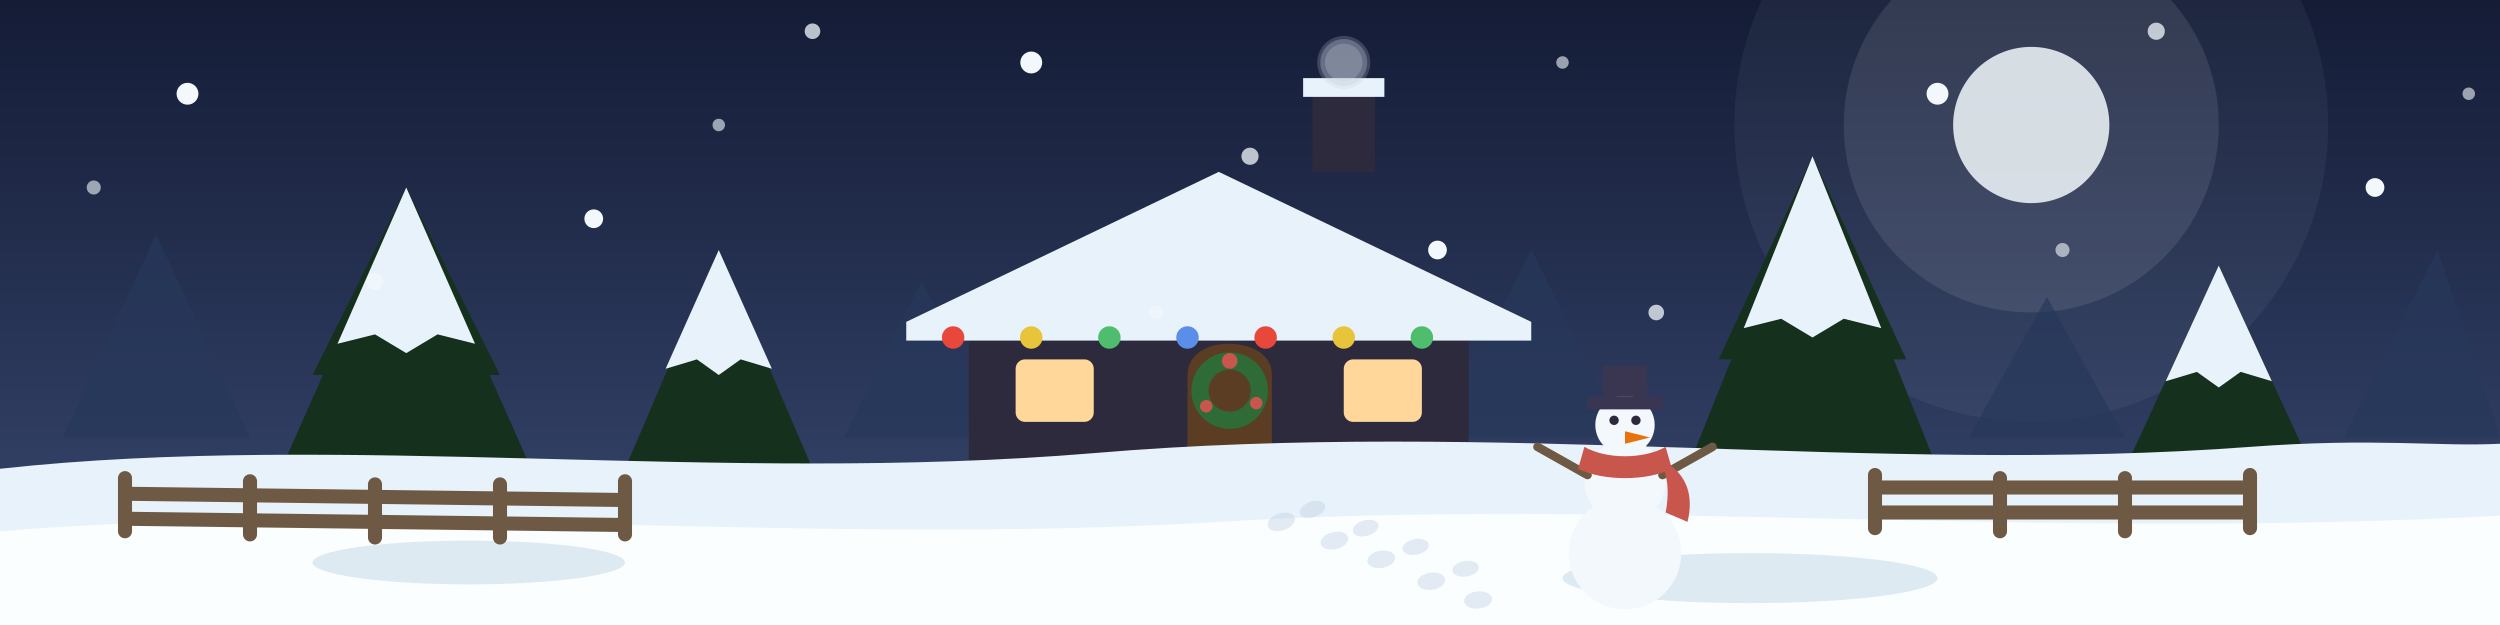
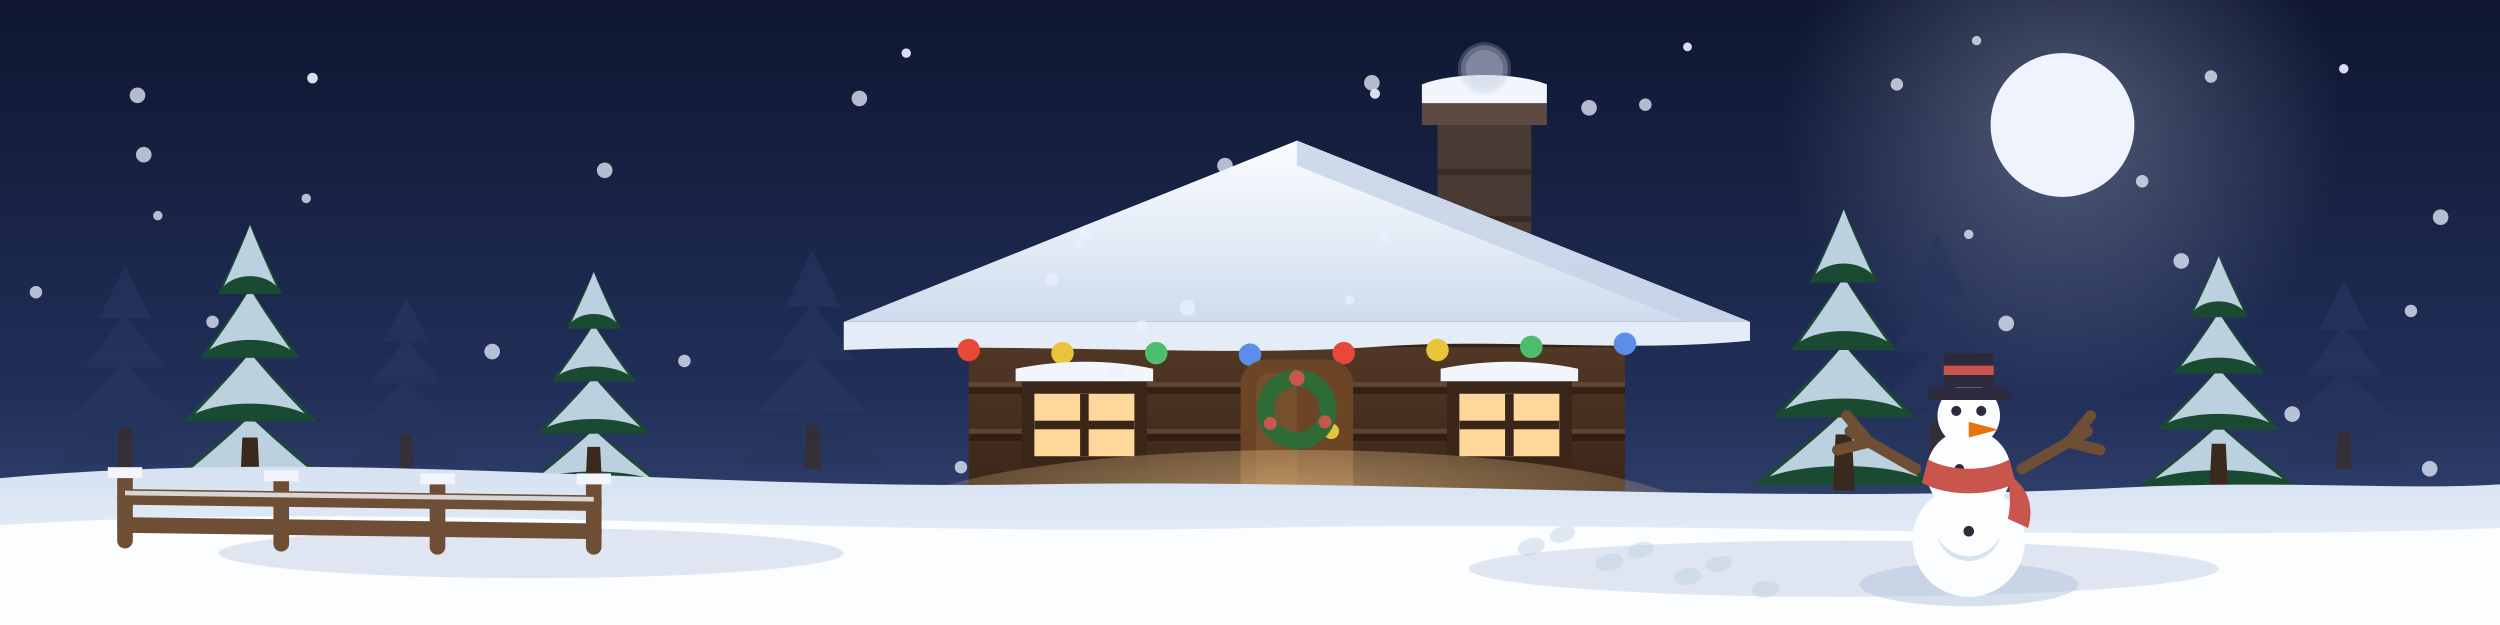
<svg xmlns="http://www.w3.org/2000/svg" viewBox="0 0 160 40" width="1600" height="400" role="presentation" preserveAspectRatio="xMidYMid slice">
  <style>
-     .fall { animation: down 12s linear infinite }
-     .f2 { animation-duration: 16s; animation-delay: -6s }
-     .f3 { animation-duration: 9s; animation-delay: -3s }
-     @keyframes down { from { transform: translateY(-14px) } to { transform: translateY(46px) } }
-     .lit { animation: warm 6s ease-in-out infinite }
-     .l2 { animation-delay: -2s }
-     @keyframes warm { 0%,100% { opacity: 1 } 50% { opacity: .75 } }
+     .fall { animation: down 14s linear infinite }
+     .f1 { animation-duration: 18s } .f2 { animation-duration: 10s }
+     @keyframes down { from { transform: translateY(-10px) }
+                       to { transform: translateY(46px) } }
+     .lit { animation: warm 6s ease-in-out infinite alternate }
+     .l2 { animation-delay: -2.4s }
+     @keyframes warm { from { opacity: .78 } to { opacity: 1 } }
    .smoke { animation: curl 9s ease-out infinite }
    .s2 { animation-delay: -3s } .s3 { animation-delay: -6s }
    @keyframes curl { 0% { transform: translate(0,0) scale(.5); opacity: 0 }
-                       20% { opacity: .35 }
-                       100% { transform: translate(7px,-11px) scale(1.7); opacity: 0 } }
-     .twinkle { animation: shine 3.2s ease-in-out infinite alternate }
-     .t1 { animation-delay: -.8s } .t2 { animation-delay: -1.6s } .t3 { animation-delay: -2.4s }
-     @keyframes shine { from { opacity: .45 } to { opacity: 1 } }
+                       20% { opacity: .34 }
+                       100% { transform: translate(7px,-12px) scale(1.8); opacity: 0 } }
+     .twinkle { animation: shine 3.4s ease-in-out infinite alternate }
+     .t1 { animation-delay: -.9s } .t2 { animation-delay: -1.8s } .t3 { animation-delay: -2.7s }
+     @keyframes shine { from { opacity: .4 } to { opacity: 1 } }
    @media (prefers-reduced-motion: reduce) {
      .fall, .lit, .smoke, .twinkle { animation: none } }
  </style>
  <defs>
    <linearGradient id="wsky" x1="0" y1="0" x2="0" y2="1">
-       <stop offset="0%" stop-color="#141C36" />
-       <stop offset="100%" stop-color="#3A4A72" />
-     </linearGradient>
+       <stop offset="0%" stop-color="#0E1630" />
+       <stop offset="65%" stop-color="#22305A" />
+       <stop offset="100%" stop-color="#42537E" />
+     </linearGradient>
+     <linearGradient id="snowfield" x1="0" y1="0" x2="0" y2="1">
+       <stop offset="0%" stop-color="#D6E2F2" />
+       <stop offset="100%" stop-color="#F2F6FC" />
+     </linearGradient>
+     <linearGradient id="logwall" x1="0" y1="0" x2="0" y2="1">
+       <stop offset="0%" stop-color="#5A3E2A" />
+       <stop offset="100%" stop-color="#3A2618" />
+     </linearGradient>
+     <linearGradient id="rooflight" x1="0" y1="0" x2="0" y2="1">
+       <stop offset="0%" stop-color="#FBFDFF" />
+       <stop offset="100%" stop-color="#CFDCEE" />
+     </linearGradient>
+     <radialGradient id="moonring" cx=".5" cy=".5" r=".5">
+       <stop offset="0%" stop-color="#DCE6FA" stop-opacity=".3" />
+       <stop offset="100%" stop-color="#DCE6FA" stop-opacity="0" />
+     </radialGradient>
+     <radialGradient id="spill" cx=".5" cy=".3" r=".7">
+       <stop offset="0%" stop-color="#FFD79A" stop-opacity=".5" />
+       <stop offset="100%" stop-color="#FFD79A" stop-opacity="0" />
+     </radialGradient>
  </defs>
  <rect width="160" height="40" fill="url(#wsky)" />
-   <circle cx="130" cy="8" r="5" fill="#F2F8FC" opacity=".85" />
-   <circle cx="130" cy="8" r="12" fill="#F2F8FC" opacity=".1" />
-   <circle cx="130" cy="8" r="19" fill="#F2F8FC" opacity=".05" />
-   <g fill="#26385A" opacity=".7">
-     <path d="M4 28 L10 15 L16 28 Z" />
-     <path d="M54 28 L59 18 L64 28 Z" />
-     <path d="M92 28 L98 16 L104 28 Z" />
-     <path d="M150 28 L156 16 L160 28 L160 28 Z" />
-     <path d="M126 28 L131 19 L136 28 Z" />
-   </g>
-   <g fill="#16301E">
-     <path d="M18 30 L26 12 L34 30 Z" />
-     <path d="M20 24 L26 12 L32 24 Z" />
-     <path d="M40 30 L46 16 L52 30 Z" />
-     <path d="M108 30 L116 10 L124 30 Z" />
-     <path d="M110 23 L116 10 L122 23 Z" />
-     <path d="M136 30 L142 17 L148 30 Z" />
-   </g>
-   <g fill="#E8F2FA">
-     <path d="M26 12 L30.4 22 L28 21.4 L26 22.6 L24 21.4 L21.6 22 Z" />
-     <path d="M46 16 L49.4 23.6 L47.4 23 L46 24 L44.6 23 L42.6 23.6 Z" />
-     <path d="M116 10 L120.4 21 L118 20.4 L116 21.6 L114 20.4 L111.6 21 Z" />
-     <path d="M142 17 L145.4 24.4 L143.4 23.8 L142 24.8 L140.6 23.8 L138.6 24.4 Z" />
-   </g>
-   <g>
-     <path d="M62 30 L62 20 L94 20 L94 30 Z" fill="#2E2A3E" />
-     <path d="M58 20.6 L78 11 L98 20.6 Z" fill="#3A3550" />
-     <path d="M58 20.6 L78 11 L98 20.6 L98 21.8 L58 21.8 Z" fill="#E8F2FA" />
-     <g fill="#FFD79A">
-       <rect class="lit" x="65" y="23" width="5" height="4" rx=".6" />
-       <rect class="lit l2" x="86" y="23" width="5" height="4" rx=".6" />
-     </g>
-     <path d="M84 11 L88 11 L88 6 L84 6 Z" fill="#2E2A3E" />
-     <path d="M83.4 6.2 L88.6 6.2 L88.6 5 L83.4 5 Z" fill="#E8F2FA" />
-     <g fill="#C4CEDC">
-       <circle class="smoke" cx="86" cy="4" r="1.5" opacity=".3" />
-       <circle class="smoke s2" cx="86" cy="4" r="1.2" opacity=".26" />
-       <circle class="smoke s3" cx="86" cy="4" r="1.7" opacity=".22" />
-     </g>
-     <path d="M76 30 L76 24 C76 22.6 77.4 22 78.6 22 C80 22 81.4 22.6 81.4 24 L81.4 30 Z" fill="#5A3D22" />
-     <circle cx="78.7" cy="25" r="1.9" fill="none" stroke="#2E6B36" stroke-width="1.1" />
-     <circle cx="78.7" cy="23.1" r=".5" fill="#C9564C" />
-     <circle cx="80.4" cy="25.8" r=".4" fill="#C9564C" />
-     <circle cx="77.2" cy="26" r=".4" fill="#C9564C" />
+   <circle cx="132" cy="8" r="18" fill="url(#moonring)" />
+   <circle cx="132" cy="8" r="4.6" fill="#EEF3FE" />
+   <g fill="#D8DEF0">
+     <circle class="twinkle" cx="20" cy="5" r=".34" />
+     <circle class="twinkle t1" cx="58" cy="3.4" r=".3" />
+     <circle class="twinkle t2" cx="88" cy="6" r=".32" />
+     <circle class="twinkle t3" cx="108" cy="3" r=".28" />
+     <circle class="twinkle t1" cx="150" cy="4.4" r=".3" />
+   </g>
+   <g opacity=".65">
+     <path d="M3.60 29.74 L8 26.36 L12.40 29.74 Z" fill="#26365E" />
+     <path d="M4.51 26.62 L8 23.24 L11.49 26.62 Z" fill="#26365E" />
+     <path d="M5.42 23.50 L8 20.12 L10.58 23.50 Z" fill="#26365E" />
+     <path d="M6.33 20.38 L8 17.00 L9.67 20.38 Z" fill="#26365E" />
+     <path d="M7.47 30 L8.53 30 L8.40 27.40 L7.60 27.40 Z" fill="#3A2A1E" />
+     <path d="M22.20 29.78 L26 26.92 L29.80 29.78 Z" fill="#26365E" />
+     <path d="M22.99 27.14 L26 24.28 L29.01 27.14 Z" fill="#26365E" />
+     <path d="M23.77 24.50 L26 21.64 L28.23 24.50 Z" fill="#26365E" />
+     <path d="M24.56 21.86 L26 19.00 L27.44 21.86 Z" fill="#26365E" />
+     <path d="M25.54 30 L26.46 30 L26.34 27.80 L25.66 27.80 Z" fill="#3A2A1E" />
+     <path d="M47.40 29.72 L52 26.08 L56.60 29.72 Z" fill="#26365E" />
+     <path d="M48.35 26.36 L52 22.72 L55.65 26.36 Z" fill="#26365E" />
+     <path d="M49.30 23.00 L52 19.36 L54.70 23.00 Z" fill="#26365E" />
+     <path d="M50.25 19.64 L52 16.00 L53.75 19.64 Z" fill="#26365E" />
+     <path d="M51.45 30 L52.55 30 L52.41 27.20 L51.59 27.20 Z" fill="#3A2A1E" />
+     <path d="M96.00 29.76 L100 26.64 L104.00 29.76 Z" fill="#26365E" />
+     <path d="M96.83 26.88 L100 23.76 L103.17 26.88 Z" fill="#26365E" />
+     <path d="M97.65 24.00 L100 20.88 L102.35 24.00 Z" fill="#26365E" />
+     <path d="M98.48 21.12 L100 18.00 L101.52 21.12 Z" fill="#26365E" />
+     <path d="M99.52 30 L100.48 30 L100.36 27.60 L99.64 27.60 Z" fill="#3A2A1E" />
+     <path d="M119.00 29.70 L124 25.80 L129.00 29.70 Z" fill="#26365E" />
+     <path d="M120.03 26.10 L124 22.20 L127.97 26.10 Z" fill="#26365E" />
+     <path d="M121.07 22.50 L124 18.60 L126.93 22.50 Z" fill="#26365E" />
+     <path d="M122.10 18.90 L124 15.00 L125.90 18.90 Z" fill="#26365E" />
+     <path d="M123.40 30 L124.60 30 L124.45 27.00 L123.55 27.00 Z" fill="#3A2A1E" />
+     <path d="M145.80 29.76 L150 26.64 L154.20 29.76 Z" fill="#26365E" />
+     <path d="M146.67 26.88 L150 23.76 L153.33 26.88 Z" fill="#26365E" />
+     <path d="M147.54 24.00 L150 20.88 L152.46 24.00 Z" fill="#26365E" />
+     <path d="M148.40 21.12 L150 18.00 L151.60 21.12 Z" fill="#26365E" />
+     <path d="M149.50 30 L150.50 30 L150.38 27.60 L149.62 27.60 Z" fill="#3A2A1E" />
+   </g>
+   <g>
+     <path d="M92 20 L98 20 L98 8 L92 8 Z" fill="#4A3A34" />
+     <g stroke="#33251F" stroke-width=".4" opacity=".7">
+       <path d="M92 11 L98 11" />
+       <path d="M92 14 L98 14" />
+       <path d="M92 17 L98 17" />
+     </g>
+     <path d="M91 8 L99 8 L99 6.6 L91 6.6 Z" fill="#5E4A42" />
+     <path d="M91 6.6 L99 6.6 L99 5.4 C97 4.6 93 4.6 91 5.4 Z" fill="#F2F6FC" />
+     <g fill="#C8D2E4">
+       <circle class="smoke" cx="95" cy="4.4" r="1.5" opacity=".3" />
+       <circle class="smoke s2" cx="95" cy="4.4" r="1.2" opacity=".26" />
+       <circle class="smoke s3" cx="95" cy="4.4" r="1.7" opacity=".22" />
+     </g>
+     <path d="M62 31.4 L104 31.4 L104 19 L62 19 Z" fill="url(#logwall)" />
+     <g stroke="#2A1A10" stroke-width=".45" opacity=".7">
+       <path d="M62 22 L104 22" />
+       <path d="M62 25 L104 25" />
+       <path d="M62 28 L104 28" />
+     </g>
+     <g stroke="#7A5A40" stroke-width=".3" opacity=".5">
+       <path d="M62 21.6 L104 21.6" />
+       <path d="M62 24.6 L104 24.6" />
+       <path d="M62 27.6 L104 27.6" />
+     </g>
+     <path d="M83 10.4 L110 20.6 L56 20.6 Z" fill="#3A2A1E" />
+     <path d="M83 9 L112 20.6 L54 20.6 Z" fill="url(#rooflight)" />
+     <path d="M54 20.6 L112 20.6 L112 21.8 C104 22.6 96 21.6 88 22.2 C78 22.9 66 21.9 54 22.4 Z" fill="#E4ECF8" />
+     <path d="M83 9 L112 20.6 L108 20.6 L83 10.6 Z" fill="#C4D2E6" opacity=".8" />
    <g>
-       <circle class="twinkle" cx="61" cy="21.6" r=".72" fill="#E8483A" />
-       <circle class="twinkle t1" cx="66" cy="21.6" r=".72" fill="#E8C43A" />
-       <circle class="twinkle t2" cx="71" cy="21.6" r=".72" fill="#4EBE6E" />
-       <circle class="twinkle t3" cx="76" cy="21.6" r=".72" fill="#5A8EE8" />
-       <circle class="twinkle t1" cx="81" cy="21.6" r=".72" fill="#E8483A" />
-       <circle class="twinkle t3" cx="86" cy="21.6" r=".72" fill="#E8C43A" />
-       <circle class="twinkle" cx="91" cy="21.6" r=".72" fill="#4EBE6E" />
-     </g>
-   </g>
-   <path d="M0 30 C22 27.6 46 31 70 29 C96 26.8 120 30.4 144 28.6 C152 28 156 28.6 160 28.4            L160 40 L0 40 Z" fill="#E8F2FA" />
-   <path d="M0 34 C24 32 52 35 78 33.4 C104 31.8 130 34.6 160 33 L160 40 L0 40 Z" fill="#FBFEFF" />
-   <g fill="#C9DCEA" opacity=".6">
-     <ellipse cx="30" cy="36" rx="10" ry="1.4" />
-     <ellipse cx="112" cy="37" rx="12" ry="1.6" />
-   </g>
-   <g fill="#F2F8FC">
-     <g class="fall">
-       <circle cx="12" cy="6" r=".7" />
-       <circle cx="38" cy="14" r=".6" />
-       <circle cx="66" cy="4" r=".7" />
-       <circle cx="92" cy="16" r=".6" />
-       <circle cx="124" cy="6" r=".7" />
-       <circle cx="152" cy="12" r=".6" />
-     </g>
-     <g class="fall f2" opacity=".75">
-       <circle cx="24" cy="18" r=".55" />
-       <circle cx="52" cy="2" r=".5" />
-       <circle cx="80" cy="10" r=".55" />
-       <circle cx="106" cy="20" r=".5" />
-       <circle cx="138" cy="2" r=".55" />
-     </g>
-     <g class="fall f3" opacity=".6">
-       <circle cx="6" cy="12" r=".45" />
-       <circle cx="46" cy="8" r=".4" />
-       <circle cx="74" cy="20" r=".45" />
-       <circle cx="100" cy="4" r=".4" />
-       <circle cx="132" cy="16" r=".45" />
-       <circle cx="158" cy="6" r=".4" />
-     </g>
-   </g>
-   <g fill="#C4D2E4" opacity=".45">
-     <ellipse cx="82" cy="33.4" rx=".9" ry=".55" transform="rotate(-18 82 33.4)" />
-     <ellipse cx="85.4" cy="34.6" rx=".9" ry=".55" transform="rotate(-14 85.4 34.6)" />
-     <ellipse cx="88.4" cy="35.8" rx=".9" ry=".55" transform="rotate(-10 88.4 35.8)" />
-     <ellipse cx="91.6" cy="37.2" rx=".9" ry=".55" transform="rotate(-8 91.6 37.2)" />
-     <ellipse cx="94.6" cy="38.4" rx=".9" ry=".55" transform="rotate(-6 94.6 38.4)" />
-     <ellipse cx="84" cy="32.6" rx=".85" ry=".5" transform="rotate(-20 84 32.6)" />
-     <ellipse cx="87.4" cy="33.8" rx=".85" ry=".5" transform="rotate(-16 87.4 33.8)" />
-     <ellipse cx="90.6" cy="35" rx=".85" ry=".5" transform="rotate(-12 90.6 35)" />
-     <ellipse cx="93.8" cy="36.4" rx=".85" ry=".5" transform="rotate(-9 93.8 36.4)" />
-   </g>
-   <g stroke="#6E5A44" stroke-width=".9" fill="none" stroke-linecap="round">
-     <path d="M8 34 L8 30.6" />
-     <path d="M16 34.2 L16 30.8" />
-     <path d="M24 34.4 L24 31" />
-     <path d="M32 34.4 L32 31" />
-     <path d="M40 34.2 L40 30.8" />
-     <path d="M8 31.6 L40 32" />
-     <path d="M8 33.2 L40 33.6" />
-     <path d="M120 33.8 L120 30.4" />
-     <path d="M128 34 L128 30.6" />
-     <path d="M136 34 L136 30.6" />
-     <path d="M144 33.8 L144 30.4" />
-     <path d="M120 31.2 L144 31.2" />
-     <path d="M120 32.8 L144 32.8" />
-   </g>
-   <g>
-     <circle cx="104" cy="35.4" r="3.6" fill="#F2F8FC" />
-     <circle cx="104" cy="30.8" r="2.6" fill="#F2F8FC" />
-     <circle cx="104" cy="27.2" r="1.9" fill="#F2F8FC" />
-     <path d="M101.6 26.2 L106.4 26.2 L106.4 25.4 L101.6 25.4 Z" fill="#3A3550" />
-     <path d="M102.6 25.4 L105.4 25.4 L105.4 23.4 L102.6 23.4 Z" fill="#3A3550" />
+       <circle class="lit" cx="62" cy="22.4" r=".72" fill="#E8483A" />
+       <circle class="lit l2" cx="68" cy="22.6" r=".72" fill="#E8C43A" />
+       <circle class="lit" cx="74" cy="22.6" r=".72" fill="#4EBE6E" />
+       <circle class="lit l2" cx="80" cy="22.7" r=".72" fill="#5A8EE8" />
+       <circle class="lit" cx="86" cy="22.6" r=".72" fill="#E8483A" />
+       <circle class="lit l2" cx="92" cy="22.4" r=".72" fill="#E8C43A" />
+       <circle class="lit" cx="98" cy="22.2" r=".72" fill="#4EBE6E" />
+       <circle class="lit l2" cx="104" cy="22" r=".72" fill="#5A8EE8" />
+     </g>
+     <g>
+       <path d="M65.4 24.4 L73.4 24.4 L73.4 30 L65.4 30 Z" fill="#3A2618" />
+       <path class="lit" d="M66.2 25.2 L72.6 25.2 L72.6 29.2 L66.2 29.2 Z" fill="#FFD79A" />
+       <g stroke="#3A2618" stroke-width=".55">
+         <path d="M69.4 25.2 L69.4 29.2" />
+         <path d="M66.2 27.2 L72.6 27.2" />
+       </g>
+       <path d="M65 24.4 L73.8 24.4 L73.8 23.6 C71 23 68 23 65 23.6 Z" fill="#F2F6FC" />
+     </g>
+     <g>
+       <path d="M92.6 24.4 L100.6 24.4 L100.6 30 L92.6 30 Z" fill="#3A2618" />
+       <path class="lit l2" d="M93.4 25.2 L99.8 25.2 L99.8 29.2 L93.4 29.2 Z" fill="#FFD79A" />
+       <g stroke="#3A2618" stroke-width=".55">
+         <path d="M96.6 25.2 L96.6 29.2" />
+         <path d="M93.4 27.2 L99.8 27.2" />
+       </g>
+       <path d="M92.2 24.4 L101 24.4 L101 23.6 C98.2 23 95.2 23 92.2 23.6 Z" fill="#F2F6FC" />
+     </g>
+     <path d="M79.4 31.4 L79.4 24.6 C79.4 23.6 80.2 23 81.2 23 L84.8 23              C85.8 23 86.6 23.6 86.6 24.6 L86.6 31.4 Z" fill="#6B4526" />
+     <path d="M80.4 31.4 L80.4 24.8 C80.4 24.2 80.8 23.9 81.4 23.9 L83 23.9 L83 31.4 Z" fill="#7A5330" opacity=".7" />
+     <circle cx="85.2" cy="27.6" r=".5" fill="#E8C43A" />
+     <circle cx="83" cy="26.2" r="2" fill="none" stroke="#2E6B36" stroke-width="1.1" />
+     <g fill="#C9564C">
+       <circle cx="83" cy="24.2" r=".5" />
+       <circle cx="84.8" cy="27" r=".42" />
+       <circle cx="81.3" cy="27.1" r=".42" />
+     </g>
+   </g>
+   <ellipse cx="83" cy="33.4" rx="26" ry="4.6" fill="url(#spill)" />
+   <g>
+     <path d="M10.60 31.06 L16 26.64 L21.40 31.06 Z" fill="#1B4A32" />
+     <path d="M11.57 30.55 C13.84 28.68 15.35 27.32 16 26.64 C16.65 27.32 18.16 28.68 20.43 30.55 C18.16 29.70 13.84 29.70 11.57 30.55 Z" fill="#C9DCEE" opacity=".92" />
+     <path d="M11.72 26.98 L16 22.56 L20.28 26.98 Z" fill="#1B4A32" />
+     <path d="M12.49 26.47 C14.29 24.60 15.49 23.24 16 22.56 C16.51 23.24 17.71 24.60 19.51 26.47 C17.71 25.62 14.29 25.62 12.49 26.47 Z" fill="#C9DCEE" opacity=".92" />
+     <path d="M12.83 22.90 L16 18.48 L19.17 22.90 Z" fill="#1B4A32" />
+     <path d="M13.40 22.39 C14.73 20.52 15.62 19.16 16 18.48 C16.38 19.16 17.27 20.52 18.60 22.39 C17.27 21.54 14.73 21.54 13.40 22.39 Z" fill="#C9DCEE" opacity=".92" />
+     <path d="M13.95 18.82 L16 14.40 L18.05 18.82 Z" fill="#1B4A32" />
+     <path d="M14.32 18.31 C15.18 16.44 15.75 15.08 16 14.40 C16.25 15.08 16.82 16.44 17.68 18.31 C16.82 17.46 15.18 17.46 14.32 18.31 Z" fill="#C9DCEE" opacity=".92" />
+     <path d="M15.35 31.4 L16.65 31.4 L16.49 28.00 L15.51 28.00 Z" fill="#3A2A1E" />
+     <path d="M33.40 31.12 L38 27.48 L42.60 31.12 Z" fill="#1B4A32" />
+     <path d="M34.23 30.70 C36.16 29.16 37.45 28.04 38 27.48 C38.55 28.04 39.84 29.16 41.77 30.70 C39.84 30.00 36.16 30.00 34.23 30.70 Z" fill="#C9DCEE" opacity=".92" />
+     <path d="M34.35 27.76 L38 24.12 L41.65 27.76 Z" fill="#1B4A32" />
+     <path d="M35.01 27.34 C36.54 25.80 37.56 24.68 38 24.12 C38.44 24.68 39.46 25.80 40.99 27.34 C39.46 26.64 36.54 26.64 35.01 27.34 Z" fill="#C9DCEE" opacity=".92" />
+     <path d="M35.30 24.40 L38 20.76 L40.70 24.40 Z" fill="#1B4A32" />
+     <path d="M35.79 23.98 C36.92 22.44 37.68 21.32 38 20.76 C38.32 21.32 39.08 22.44 40.21 23.98 C39.08 23.28 36.92 23.28 35.79 23.98 Z" fill="#C9DCEE" opacity=".92" />
+     <path d="M36.25 21.04 L38 17.40 L39.75 21.04 Z" fill="#1B4A32" />
+     <path d="M36.57 20.62 C37.30 19.08 37.79 17.96 38 17.40 C38.21 17.96 38.70 19.08 39.43 20.62 C38.70 19.92 37.30 19.92 36.57 20.62 Z" fill="#C9DCEE" opacity=".92" />
+     <path d="M37.45 31.4 L38.55 31.4 L38.41 28.60 L37.59 28.60 Z" fill="#3A2A1E" />
+     <path d="M112.20 31.04 L118 26.36 L123.80 31.04 Z" fill="#1B4A32" />
+     <path d="M113.24 30.50 C115.68 28.52 117.30 27.08 118 26.36 C118.70 27.08 120.32 28.52 122.76 30.50 C120.32 29.60 115.68 29.60 113.24 30.50 Z" fill="#C9DCEE" opacity=".92" />
+     <path d="M113.40 26.72 L118 22.04 L122.60 26.72 Z" fill="#1B4A32" />
+     <path d="M114.23 26.18 C116.16 24.20 117.45 22.76 118 22.04 C118.55 22.76 119.84 24.20 121.77 26.18 C119.84 25.28 116.16 25.28 114.23 26.18 Z" fill="#C9DCEE" opacity=".92" />
+     <path d="M114.60 22.40 L118 17.72 L121.40 22.40 Z" fill="#1B4A32" />
+     <path d="M115.21 21.86 C116.64 19.88 117.59 18.44 118 17.72 C118.41 18.44 119.36 19.88 120.79 21.86 C119.36 20.96 116.64 20.96 115.21 21.86 Z" fill="#C9DCEE" opacity=".92" />
+     <path d="M115.80 18.08 L118 13.40 L120.20 18.08 Z" fill="#1B4A32" />
+     <path d="M116.19 17.54 C117.12 15.56 117.74 14.12 118 13.40 C118.26 14.12 118.88 15.56 119.81 17.54 C118.88 16.64 117.12 16.64 116.19 17.54 Z" fill="#C9DCEE" opacity=".92" />
+     <path d="M117.30 31.4 L118.70 31.4 L118.52 27.80 L117.48 27.80 Z" fill="#3A2A1E" />
+     <path d="M137.00 31.10 L142 27.20 L147.00 31.10 Z" fill="#1B4A32" />
+     <path d="M137.90 30.65 C140.00 29.00 141.40 27.80 142 27.20 C142.60 27.80 144.00 29.00 146.10 30.65 C144.00 29.90 140.00 29.90 137.90 30.65 Z" fill="#C9DCEE" opacity=".92" />
+     <path d="M138.03 27.50 L142 23.60 L145.97 27.50 Z" fill="#1B4A32" />
+     <path d="M138.75 27.05 C140.41 25.40 141.52 24.20 142 23.60 C142.48 24.20 143.59 25.40 145.25 27.05 C143.59 26.30 140.41 26.30 138.75 27.05 Z" fill="#C9DCEE" opacity=".92" />
+     <path d="M139.07 23.90 L142 20.00 L144.93 23.90 Z" fill="#1B4A32" />
+     <path d="M139.59 23.45 C140.83 21.80 141.65 20.60 142 20.00 C142.35 20.60 143.17 21.80 144.41 23.45 C143.17 22.70 140.83 22.70 139.59 23.45 Z" fill="#C9DCEE" opacity=".92" />
+     <path d="M140.10 20.30 L142 16.40 L143.90 20.30 Z" fill="#1B4A32" />
+     <path d="M140.44 19.85 C141.24 18.20 141.77 17.00 142 16.40 C142.23 17.00 142.76 18.20 143.56 19.85 C142.76 19.10 141.24 19.10 140.44 19.85 Z" fill="#C9DCEE" opacity=".92" />
+     <path d="M141.40 31.4 L142.60 31.4 L142.45 28.40 L141.55 28.40 Z" fill="#3A2A1E" />
+   </g>
+   <path d="M0 30.6 C22 28.6 44 31.4 66 31 C90 30.6 112 32.4 136 31.2            C146 30.7 154 31.4 160 31 L160 40 L0 40 Z" fill="url(#snowfield)" />
+   <path d="M0 33.6 C26 32 52 34.4 80 33.8 C106 33.2 132 34.8 160 33.8 L160 40 L0 40 Z" fill="#FBFDFF" />
+   <g fill="#BCCADF" opacity=".45">
+     <ellipse cx="34" cy="35.4" rx="20" ry="1.6" />
+     <ellipse cx="118" cy="36.4" rx="24" ry="1.8" />
+   </g>
+   <g>
+     <g stroke="#6E4E34" stroke-width="1" fill="none" stroke-linecap="round">
+       <path d="M8 34.6 L8 30.6" />
+       <path d="M18 34.8 L18 30.8" />
+       <path d="M28 35 L28 31" />
+       <path d="M38 35 L38 31" />
+       <path d="M8 31.8 L38 32.2" />
+       <path d="M8 33.6 L38 34" />
+     </g>
+     <g fill="#F2F6FC">
+       <path d="M6.9 30.6 L9.1 30.6 L9.1 29.9 L6.9 29.9 Z" />
+       <path d="M16.9 30.8 L19.1 30.8 L19.1 30.1 L16.9 30.1 Z" />
+       <path d="M26.9 31 L29.1 31 L29.1 30.3 L26.9 30.3 Z" />
+       <path d="M36.9 31 L39.1 31 L39.1 30.3 L36.9 30.3 Z" />
+       <path d="M8 31.4 L38 31.8 L38 32.1 L8 31.7 Z" opacity=".8" />
+     </g>
+   </g>
+   <g>
+     <ellipse cx="126" cy="37.4" rx="7" ry="1.4" fill="#B4C4DC" opacity=".5" />
+     <circle cx="126" cy="34.6" r="3.6" fill="#FBFDFF" />
+     <circle cx="126" cy="30.2" r="2.7" fill="#FBFDFF" />
+     <circle cx="126" cy="26.6" r="2" fill="#FBFDFF" />
+     <path d="M124 34.4 C125 36 127 36 128 34.4 C127.4 36.4 124.6 36.4 124 34.4 Z" fill="#D6E2F2" />
+     <path d="M123.4 25.6 L128.6 25.6 L128.6 24.8 L123.4 24.8 Z" fill="#2E2A3E" />
+     <path d="M124.4 24.8 L127.6 24.8 L127.6 22.6 L124.4 22.6 Z" fill="#2E2A3E" />
+     <path d="M124.4 24 L127.6 24 L127.6 23.4 L124.4 23.4 Z" fill="#C9564C" />
    <g fill="#2E2A3E">
-       <circle cx="103.3" cy="26.9" r=".3" />
-       <circle cx="104.7" cy="26.9" r=".3" />
-     </g>
-     <path d="M104 27.6 L105.6 28 L104 28.4 Z" fill="#E8730C" />
-     <g stroke="#6E5A44" stroke-width=".55" stroke-linecap="round">
-       <path d="M101.6 30.4 L98.4 28.6" />
-       <path d="M106.4 30.4 L109.6 28.6" />
-     </g>
-     <path d="M101.4 28.6 C102.8 29.4 105.2 29.4 106.6 28.6 L107 30 C105.4 30.8 102.6 30.8 101 30 Z" fill="#C9564C" />
-     <path d="M106.6 29.6 C108 30.4 108.4 31.8 108 33.4 L106.6 32.8 C106.8 31.8 106.8 30.6 106.4 29.9 Z" fill="#C9564C" />
+       <circle cx="125.2" cy="26.3" r=".32" />
+       <circle cx="126.8" cy="26.3" r=".32" />
+       <circle cx="125.4" cy="30" r=".3" />
+       <circle cx="126.6" cy="30.4" r=".3" />
+       <circle cx="126" cy="34" r=".34" />
+     </g>
+     <path d="M126 27 L127.9 27.5 L126 28 Z" fill="#E8730C" />
+     <path d="M123.4 29.4 C124.8 30.2 127.2 30.2 128.6 29.4 L129 30.9              C127.4 31.8 124.6 31.8 123 30.9 Z" fill="#C9564C" />
+     <path d="M128.6 30.4 C129.8 31.2 130.2 32.4 129.8 33.8 L128.5 33.2              C128.7 32.4 128.7 31.3 128.4 30.7 Z" fill="#C9564C" />
+     <g stroke="#6E4E34" stroke-width=".7" stroke-linecap="round" fill="none">
+       <path d="M122.6 30 L118.4 27.6" />
+       <path d="M129.4 30 L133.6 27.6" />
+       <path d="M119.6 28.3 L118.2 26.6" />
+       <path d="M119.6 28.3 L117.6 28.8" />
+       <path d="M132.4 28.3 L133.8 26.6" />
+       <path d="M132.4 28.3 L134.4 28.8" />
+     </g>
+   </g>
+   <g fill="#C4D2E6" opacity=".5">
+     <ellipse cx="98" cy="35" rx=".9" ry=".55" transform="rotate(-16 98 35)" />
+     <ellipse cx="103" cy="36" rx=".9" ry=".55" transform="rotate(-12 103 36)" />
+     <ellipse cx="108" cy="36.9" rx=".9" ry=".55" transform="rotate(-9 108 36.9)" />
+     <ellipse cx="113" cy="37.7" rx=".9" ry=".55" transform="rotate(-6 113 37.7)" />
+     <ellipse cx="100" cy="34.2" rx=".85" ry=".5" transform="rotate(-18 100 34.2)" />
+     <ellipse cx="105" cy="35.2" rx=".85" ry=".5" transform="rotate(-14 105 35.2)" />
+     <ellipse cx="110" cy="36.1" rx=".85" ry=".5" transform="rotate(-10 110 36.1)" />
+   </g>
+   <g fill="#EAF0FF" opacity=".75">
+     <circle class="fall f0" cx="76.0" cy="19.7" r="0.5" style="animation-delay:-4.9s" />
+     <circle class="fall f1" cx="61.5" cy="29.9" r="0.4" style="animation-delay:-3.8s" />
+     <circle class="fall f2" cx="128.4" cy="20.7" r="0.5" style="animation-delay:-3.2s" />
+     <circle class="fall f0" cx="2.3" cy="18.7" r="0.4" style="animation-delay:-5.1s" />
+     <circle class="fall f1" cx="55.0" cy="6.3" r="0.5" style="animation-delay:-11.5s" />
+     <circle class="fall f2" cx="13.6" cy="20.6" r="0.4" style="animation-delay:-9.5s" />
+     <circle class="fall f0" cx="126.5" cy="2.6" r="0.3" style="animation-delay:-11.5s" />
+     <circle class="fall f1" cx="105.3" cy="6.7" r="0.4" style="animation-delay:-13.3s" />
+     <circle class="fall f2" cx="19.6" cy="12.7" r="0.3" style="animation-delay:-7.6s" />
+     <circle class="fall f0" cx="139.6" cy="16.7" r="0.5" style="animation-delay:-12.4s" />
+     <circle class="fall f1" cx="88.6" cy="15.2" r="0.3" style="animation-delay:-5.6s" />
+     <circle class="fall f2" cx="67.3" cy="17.9" r="0.4" style="animation-delay:-8.5s" />
+     <circle class="fall f0" cx="86.4" cy="19.2" r="0.3" style="animation-delay:-13.5s" />
+     <circle class="fall f1" cx="154.3" cy="19.9" r="0.4" style="animation-delay:-13.2s" />
+     <circle class="fall f2" cx="137.1" cy="11.6" r="0.4" style="animation-delay:-1.6s" />
+     <circle class="fall f0" cx="38.7" cy="10.9" r="0.5" style="animation-delay:-8.0s" />
+     <circle class="fall f1" cx="121.4" cy="5.4" r="0.4" style="animation-delay:-11.5s" />
+     <circle class="fall f2" cx="69.1" cy="15.6" r="0.3" style="animation-delay:-9.5s" />
+     <circle class="fall f0" cx="8.8" cy="6.1" r="0.5" style="animation-delay:-1.4s" />
+     <circle class="fall f1" cx="87.8" cy="5.3" r="0.5" style="animation-delay:-3.8s" />
+     <circle class="fall f2" cx="69.6" cy="14.9" r="0.5" style="animation-delay:-8.9s" />
+     <circle class="fall f0" cx="10.1" cy="13.8" r="0.3" style="animation-delay:-4.8s" />
+     <circle class="fall f1" cx="73.1" cy="20.9" r="0.4" style="animation-delay:-3.4s" />
+     <circle class="fall f2" cx="156.2" cy="13.9" r="0.5" style="animation-delay:-5.1s" />
+     <circle class="fall f0" cx="31.5" cy="22.5" r="0.5" style="animation-delay:-0.1s" />
+     <circle class="fall f1" cx="43.8" cy="23.1" r="0.4" style="animation-delay:-2.5s" />
+     <circle class="fall f2" cx="126.0" cy="15.0" r="0.3" style="animation-delay:-8.7s" />
+     <circle class="fall f0" cx="155.5" cy="30.0" r="0.5" style="animation-delay:-2.2s" />
+     <circle class="fall f1" cx="146.7" cy="26.5" r="0.5" style="animation-delay:-11.6s" />
+     <circle class="fall f2" cx="101.7" cy="6.9" r="0.5" style="animation-delay:-7.0s" />
+     <circle class="fall f0" cx="78.4" cy="10.6" r="0.5" style="animation-delay:-13.3s" />
+     <circle class="fall f1" cx="141.5" cy="4.9" r="0.4" style="animation-delay:-8.6s" />
+     <circle class="fall f2" cx="9.2" cy="9.9" r="0.5" style="animation-delay:-9.0s" />
+     <circle class="fall f0" cx="71.4" cy="23.8" r="0.5" style="animation-delay:-4.0s" />
  </g>
</svg>
